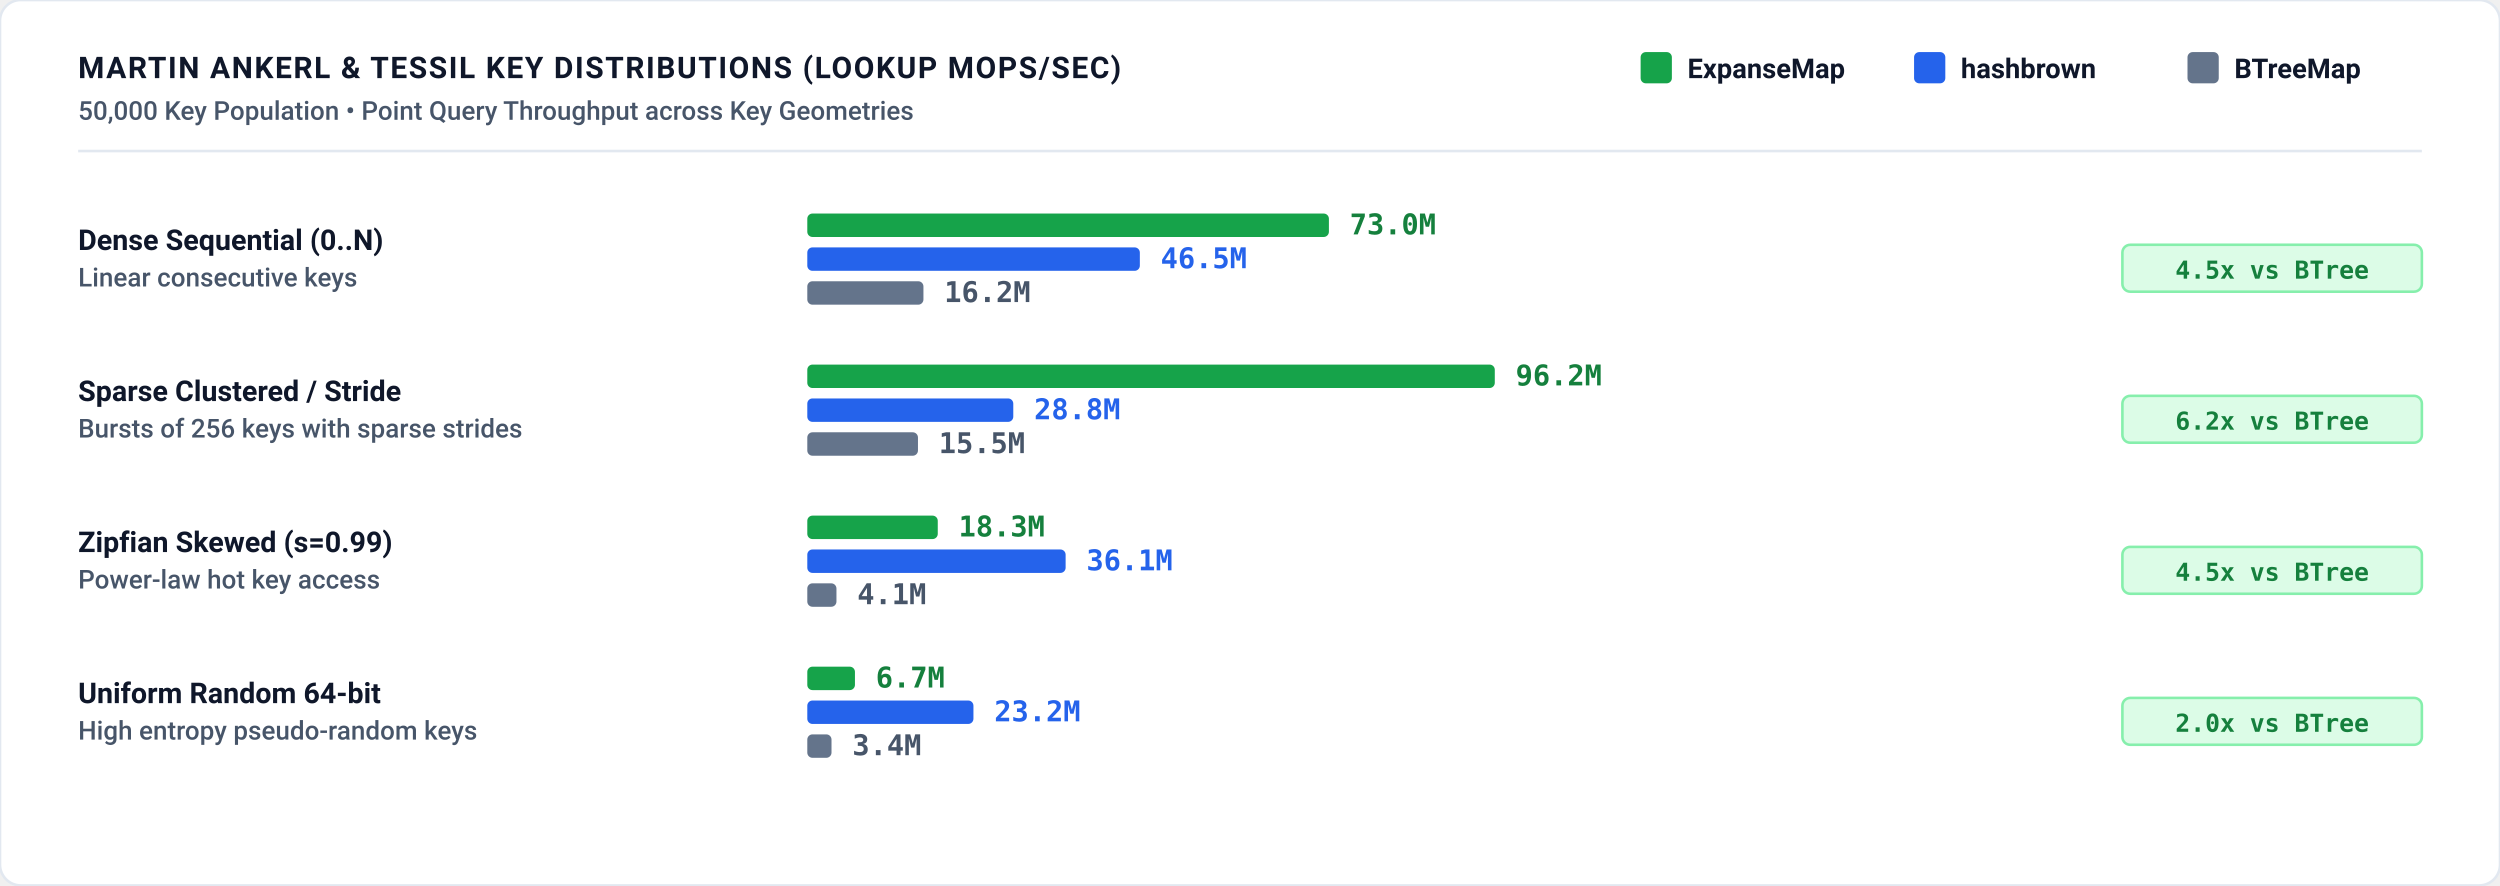
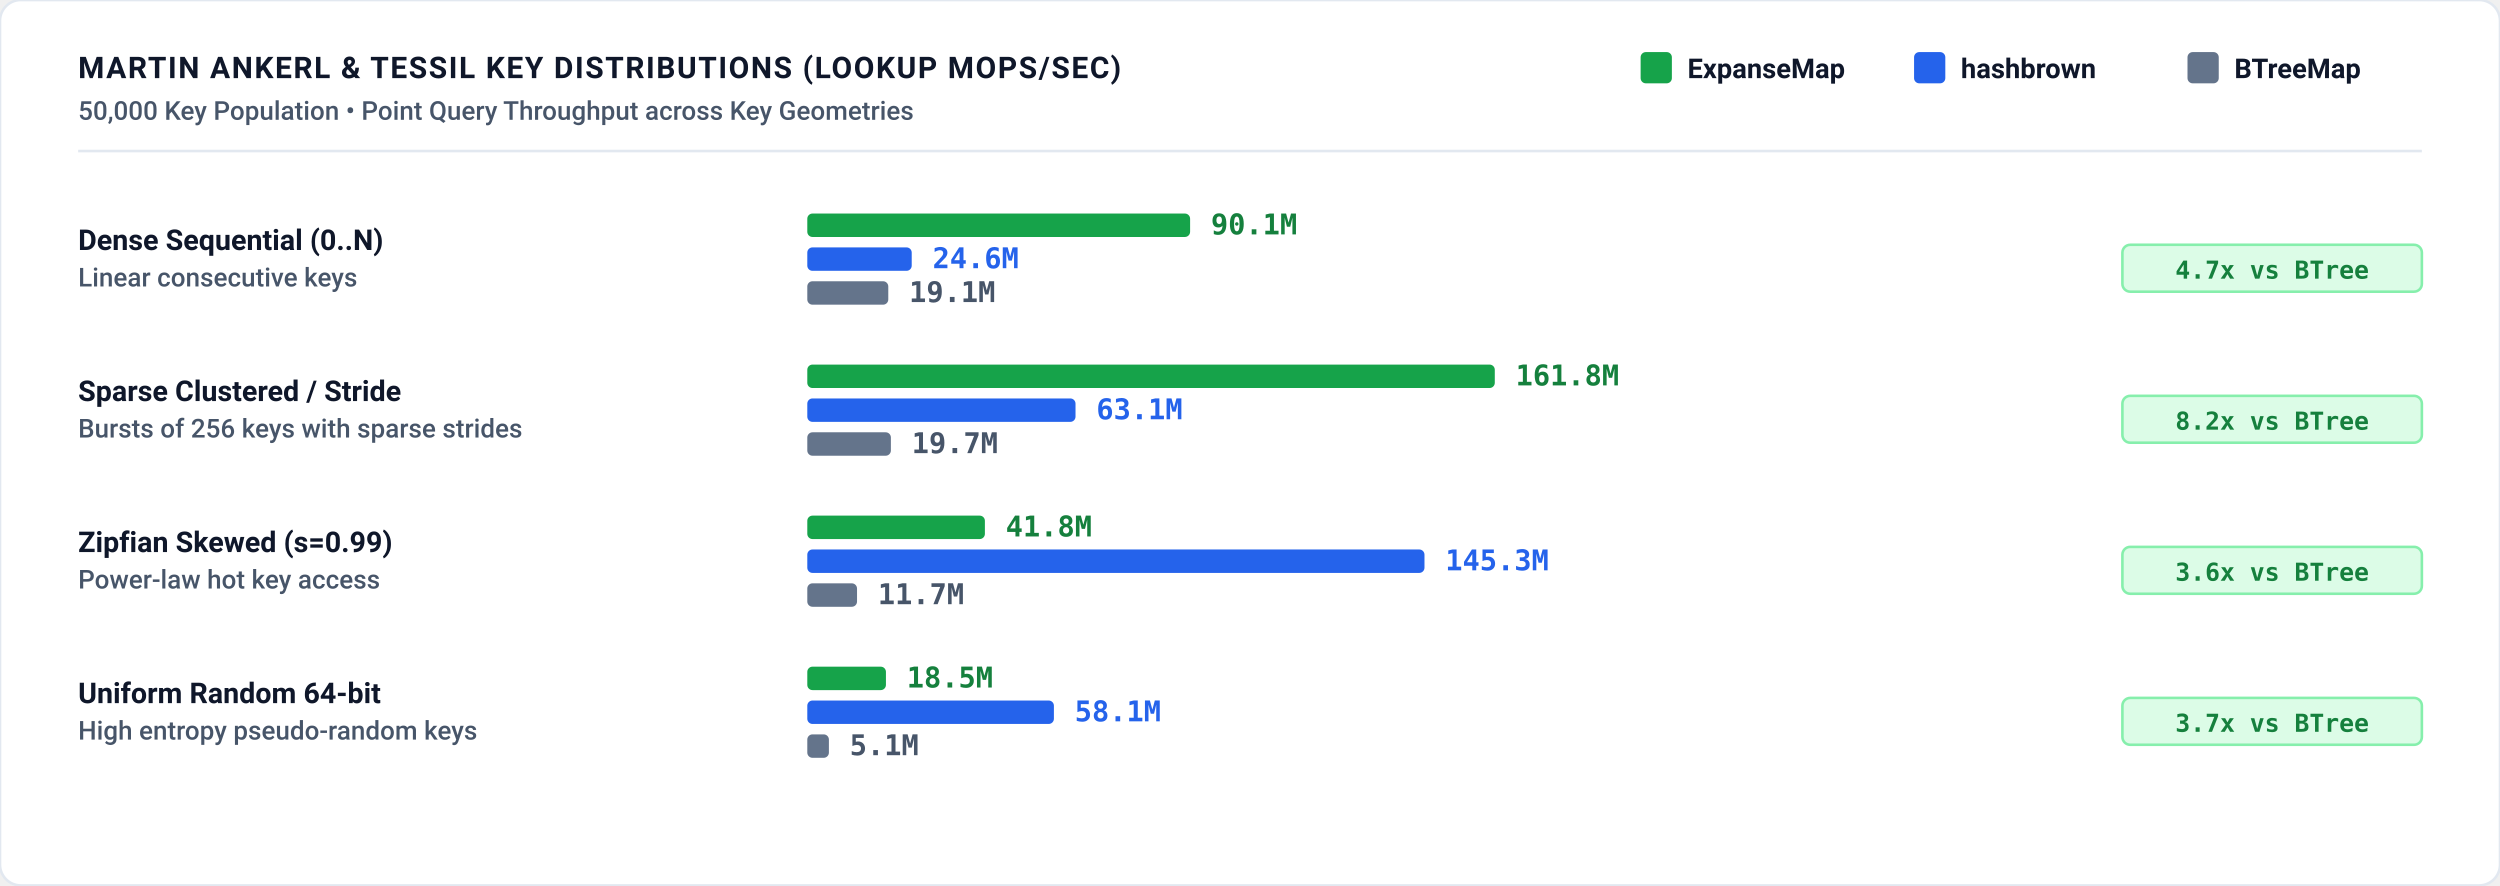
<svg xmlns="http://www.w3.org/2000/svg" role="img" viewBox="0 0 960 340" width="100%" height="100%">
  <defs>
    <style>
      /* Light theme (default) */
      .bg { fill: #ffffff; }
      .border { stroke: #e2e8f0; stroke-width: 1px; fill: none; }
      .grid { stroke: #f1f5f9; stroke-width: 1px; stroke-dasharray: 2,3; }
      .axis { stroke: #cbd5e1; stroke-width: 1.5px; }
      .divider { stroke: #e2e8f0; stroke-width: 1px; }
      
      .t-title { font-family: -apple-system, BlinkMacSystemFont, "Segoe UI", Roboto, Helvetica, Arial, sans-serif; font-size: 11.5px; font-weight: 700; letter-spacing: 0.6px; fill: #0f172a; text-transform: uppercase; }
      .t-sub { font-family: -apple-system, BlinkMacSystemFont, "Segoe UI", Roboto, Helvetica, Arial, sans-serif; font-size: 10px; font-weight: 500; fill: #475569; }
      .t-unit { font-family: ui-monospace, SFMono-Regular, Menlo, Monaco, Consolas, monospace; font-size: 10px; font-weight: 600; fill: #475569; }
      .t-axis-label { font-family: ui-monospace, SFMono-Regular, Menlo, Monaco, Consolas, monospace; font-size: 9.5px; font-weight: 500; fill: #64748b; }
      .t-bar-label { font-family: -apple-system, BlinkMacSystemFont, "Segoe UI", Roboto, Helvetica, Arial, sans-serif; font-size: 11px; font-weight: 700; fill: #0f172a; }
      .t-legend { font-family: -apple-system, BlinkMacSystemFont, "Segoe UI", Roboto, Helvetica, Arial, sans-serif; font-size: 10.5px; font-weight: 600; fill: #0f172a; }
      
      .t-val-accent { font-family: ui-monospace, SFMono-Regular, Menlo, Monaco, Consolas, monospace; font-size: 11px; font-weight: 700; fill: #15803d; }
      .t-val-blue { font-family: ui-monospace, SFMono-Regular, Menlo, Monaco, Consolas, monospace; font-size: 11px; font-weight: 600; fill: #2563eb; }
      .t-val-muted { font-family: ui-monospace, SFMono-Regular, Menlo, Monaco, Consolas, monospace; font-size: 11px; font-weight: 600; fill: #475569; }
      .t-val-warn { font-family: ui-monospace, SFMono-Regular, Menlo, Monaco, Consolas, monospace; font-size: 10px; font-weight: 700; fill: #b91c1c; }

      .t-win { fill: #15803d; font-weight: 600; }
      .t-note { font-family: -apple-system, BlinkMacSystemFont, "Segoe UI", Roboto, Helvetica, Arial, sans-serif; font-size: 9.5px; font-weight: 500; fill: #64748b; }

      .b-expanse { fill: #16a34a; }
      .b-hashbrown { fill: #2563eb; }
      .b-btree { fill: #64748b; }
      .b-disqualified { fill: #ef4444; stroke: #b91c1c; stroke-width: 1px; stroke-dasharray: 2,2; fill-opacity: 0.15; }

      .badge-win { fill: #dcfce7; stroke: #86efac; stroke-width: 1px; rx: 3px; }
      .badge-win-text { font-family: ui-monospace, SFMono-Regular, Menlo, Monaco, Consolas, monospace; font-size: 9.5px; font-weight: 700; fill: #15803d; text-anchor: middle; }

      .badge-disq { fill: #fee2e2; stroke: #fca5a5; stroke-width: 1px; rx: 3px; }
      .badge-disq-text { font-family: ui-monospace, SFMono-Regular, Menlo, Monaco, Consolas, monospace; font-size: 9.5px; font-weight: 700; fill: #991b1b; text-anchor: middle; }

      /* Dark theme overrides */
      @media (prefers-color-scheme: dark) {
        .bg { fill: #0d1117; }
        .border { stroke: #30363d; }
        .grid { stroke: #21262d; }
        .axis { stroke: #484f58; }
        .divider { stroke: #21262d; }
        .t-title { fill: #f0f6fc; }
        .t-sub { fill: #94a3b8; }
        .t-unit { fill: #94a3b8; }
        .t-axis-label { fill: #94a3b8; }
        .t-bar-label { fill: #f8fafc; }
        .t-legend { fill: #f8fafc; }
        .t-val-accent { fill: #4ade80; }
        .t-val-blue { fill: #38bdf8; }
        .t-val-muted { fill: #cbd5e1; }
        .t-val-warn { fill: #f87171; }
        .t-win { fill: #4ade80; }
        .t-note { fill: #94a3b8; }
        .b-expanse { fill: #22c55e; }
        .b-hashbrown { fill: #3b82f6; }
        .b-btree { fill: #475569; }
        .b-disqualified { fill: #ef4444; stroke: #f87171; fill-opacity: 0.25; }
        .badge-win { fill: #064e3b; stroke: #059669; }
        .badge-win-text { fill: #6ee7b7; }
        .badge-disq { fill: #450a0a; stroke: #dc2626; }
        .badge-disq-text { fill: #fca5a5; }
      }

      :root[data-theme="dark"] .bg, [data-theme="dark"] .bg { fill: #0d1117; }
      :root[data-theme="dark"] .border, [data-theme="dark"] .border { stroke: #30363d; }
      :root[data-theme="dark"] .grid, [data-theme="dark"] .grid { stroke: #21262d; }
      :root[data-theme="dark"] .axis, [data-theme="dark"] .axis { stroke: #484f58; }
      :root[data-theme="dark"] .divider, [data-theme="dark"] .divider { stroke: #21262d; }
      :root[data-theme="dark"] .t-title, [data-theme="dark"] .t-title { fill: #f0f6fc; }
      :root[data-theme="dark"] .t-sub, [data-theme="dark"] .t-sub { fill: #94a3b8; }
      :root[data-theme="dark"] .t-unit, [data-theme="dark"] .t-unit { fill: #94a3b8; }
      :root[data-theme="dark"] .t-axis-label, [data-theme="dark"] .t-axis-label { fill: #94a3b8; }
      :root[data-theme="dark"] .t-bar-label, [data-theme="dark"] .t-bar-label { fill: #f8fafc; }
      :root[data-theme="dark"] .t-legend, [data-theme="dark"] .t-legend { fill: #f8fafc; }
      :root[data-theme="dark"] .t-val-accent, [data-theme="dark"] .t-val-accent { fill: #4ade80; }
      :root[data-theme="dark"] .t-val-blue, [data-theme="dark"] .t-val-blue { fill: #38bdf8; }
      :root[data-theme="dark"] .t-val-muted, [data-theme="dark"] .t-val-muted { fill: #cbd5e1; }
      :root[data-theme="dark"] .t-val-warn, [data-theme="dark"] .t-val-warn { fill: #f87171; }
      :root[data-theme="dark"] .t-win, [data-theme="dark"] .t-win { fill: #4ade80; }
      :root[data-theme="dark"] .t-note, [data-theme="dark"] .t-note { fill: #94a3b8; }
      :root[data-theme="dark"] .b-expanse, [data-theme="dark"] .b-expanse { fill: #22c55e; }
      :root[data-theme="dark"] .b-hashbrown, [data-theme="dark"] .b-hashbrown { fill: #3b82f6; }
      :root[data-theme="dark"] .b-btree, [data-theme="dark"] .b-btree { fill: #475569; }
      :root[data-theme="dark"] .b-disqualified, [data-theme="dark"] .b-disqualified { fill: #ef4444; stroke: #f87171; fill-opacity: 0.25; }
      :root[data-theme="dark"] .badge-win, [data-theme="dark"] .badge-win { fill: #064e3b; stroke: #059669; }
      :root[data-theme="dark"] .badge-win-text, [data-theme="dark"] .badge-win-text { fill: #6ee7b7; }
      :root[data-theme="dark"] .badge-disq, [data-theme="dark"] .badge-disq { fill: #450a0a; stroke: #dc2626; }
      :root[data-theme="dark"] .badge-disq-text, [data-theme="dark"] .badge-disq-text { fill: #fca5a5; }
    </style>
  </defs>
  <rect width="100%" height="100%" class="bg" rx="8" />
  <rect width="100%" height="100%" class="border" rx="8" />
  <text x="30" y="30" class="t-title">MARTIN ANKERL &amp; TESSIL KEY DISTRIBUTIONS (LOOKUP MOPS/SEC)</text>
  <text x="30" y="46" class="t-sub">50,000 Key Population • Point Query Throughput across Key Geometries</text>
  <g transform="translate(630, 20)">
    <rect x="0" y="0" width="12" height="12" rx="2" class="b-expanse" />
    <text x="18" y="10" class="t-legend">ExpanseMap</text>
    <rect x="105" y="0" width="12" height="12" rx="2" class="b-hashbrown" />
    <text x="123" y="10" class="t-legend">hashbrown</text>
    <rect x="210" y="0" width="12" height="12" rx="2" class="b-btree" />
    <text x="228" y="10" class="t-legend">BTreeMap</text>
  </g>
  <line x1="30" y1="58" x2="930" y2="58" class="divider" />
  <text x="30" y="96" class="t-bar-label">Dense Sequential (0..N)</text>
  <text x="30" y="110" class="t-sub">Linear consecutive keys</text>
-   <rect x="310" y="82" width="200.3" height="9" rx="2" class="b-expanse" />
-   <text x="518.3" y="90" class="t-val-accent" text-anchor="start">73.0M</text>
-   <rect x="310" y="95" width="127.7" height="9" rx="2" class="b-hashbrown" />
-   <text x="445.7" y="103" class="t-val-blue" text-anchor="start">46.5M</text>
-   <rect x="310" y="108" width="44.6" height="9" rx="2" class="b-btree" />
-   <text x="362.6" y="116" class="t-val-muted" text-anchor="start">16.2M</text>
+   <rect x="310" y="82" width="147.0" height="9" rx="2" class="b-expanse" />
+   <text x="465.0" y="90" class="t-val-accent" text-anchor="start">90.1M</text>
+   <rect x="310" y="95" width="40.1" height="9" rx="2" class="b-hashbrown" />
+   <text x="358.1" y="103" class="t-val-blue" text-anchor="start">24.6M</text>
+   <rect x="310" y="108" width="31.1" height="9" rx="2" class="b-btree" />
+   <text x="349.1" y="116" class="t-val-muted" text-anchor="start">19.1M</text>
  <rect x="815" y="94" width="115" height="18" class="badge-win" />
-   <text x="872.5" y="107" class="badge-win-text">4.5x vs BTree</text>
+   <text x="872.5" y="107" class="badge-win-text">4.7x vs BTree</text>
  <text x="30" y="154" class="t-bar-label">Sparse Clustered / Stride</text>
  <text x="30" y="168" class="t-sub">Bursts of 256 keys with sparse strides</text>
  <rect x="310" y="140" width="264.0" height="9" rx="2" class="b-expanse" />
-   <text x="582.0" y="148" class="t-val-accent" text-anchor="start">96.2M</text>
-   <rect x="310" y="153" width="79.1" height="9" rx="2" class="b-hashbrown" />
-   <text x="397.1" y="161" class="t-val-blue" text-anchor="start">28.8M</text>
-   <rect x="310" y="166" width="42.5" height="9" rx="2" class="b-btree" />
-   <text x="360.5" y="174" class="t-val-muted" text-anchor="start">15.5M</text>
+   <text x="582.0" y="148" class="t-val-accent" text-anchor="start">161.8M</text>
+   <rect x="310" y="153" width="103.0" height="9" rx="2" class="b-hashbrown" />
+   <text x="421.0" y="161" class="t-val-blue" text-anchor="start">63.1M</text>
+   <rect x="310" y="166" width="32.1" height="9" rx="2" class="b-btree" />
+   <text x="350.1" y="174" class="t-val-muted" text-anchor="start">19.7M</text>
  <rect x="815" y="152" width="115" height="18" class="badge-win" />
-   <text x="872.5" y="165" class="badge-win-text">6.2x vs BTree</text>
+   <text x="872.5" y="165" class="badge-win-text">8.2x vs BTree</text>
  <text x="30" y="212" class="t-bar-label">Zipfian Skewed (s=0.99)</text>
  <text x="30" y="226" class="t-sub">Power-law hot key access</text>
-   <rect x="310" y="198" width="50.1" height="9" rx="2" class="b-expanse" />
-   <text x="368.1" y="206" class="t-val-accent" text-anchor="start">18.3M</text>
-   <rect x="310" y="211" width="99.2" height="9" rx="2" class="b-hashbrown" />
-   <text x="417.2" y="219" class="t-val-blue" text-anchor="start">36.1M</text>
-   <rect x="310" y="224" width="11.2" height="9" rx="2" class="b-btree" />
-   <text x="329.2" y="232" class="t-val-muted" text-anchor="start">4.1M</text>
+   <rect x="310" y="198" width="68.2" height="9" rx="2" class="b-expanse" />
+   <text x="386.2" y="206" class="t-val-accent" text-anchor="start">41.8M</text>
+   <rect x="310" y="211" width="237.0" height="9" rx="2" class="b-hashbrown" />
+   <text x="555.0" y="219" class="t-val-blue" text-anchor="start">145.3M</text>
+   <rect x="310" y="224" width="19.1" height="9" rx="2" class="b-btree" />
+   <text x="337.1" y="232" class="t-val-muted" text-anchor="start">11.7M</text>
  <rect x="815" y="210" width="115" height="18" class="badge-win" />
-   <text x="872.5" y="223" class="badge-win-text">4.5x vs BTree</text>
+   <text x="872.5" y="223" class="badge-win-text">3.6x vs BTree</text>
  <text x="30" y="270" class="t-bar-label">Uniform Random 64-bit</text>
  <text x="30" y="284" class="t-sub">High entropy pseudo-random keys</text>
-   <rect x="310" y="256" width="18.3" height="9" rx="2" class="b-expanse" />
-   <text x="336.3" y="264" class="t-val-accent" text-anchor="start">6.7M</text>
-   <rect x="310" y="269" width="63.8" height="9" rx="2" class="b-hashbrown" />
-   <text x="381.8" y="277" class="t-val-blue" text-anchor="start">23.2M</text>
-   <rect x="310" y="282" width="9.3" height="9" rx="2" class="b-btree" />
-   <text x="327.3" y="290" class="t-val-muted" text-anchor="start">3.4M</text>
+   <rect x="310" y="256" width="30.2" height="9" rx="2" class="b-expanse" />
+   <text x="348.2" y="264" class="t-val-accent" text-anchor="start">18.5M</text>
+   <rect x="310" y="269" width="94.7" height="9" rx="2" class="b-hashbrown" />
+   <text x="412.7" y="277" class="t-val-blue" text-anchor="start">58.1M</text>
+   <rect x="310" y="282" width="8.3" height="9" rx="2" class="b-btree" />
+   <text x="326.3" y="290" class="t-val-muted" text-anchor="start">5.1M</text>
  <rect x="815" y="268" width="115" height="18" class="badge-win" />
-   <text x="872.5" y="281" class="badge-win-text">2.0x vs BTree</text>
+   <text x="872.5" y="281" class="badge-win-text">3.7x vs BTree</text>
</svg>
